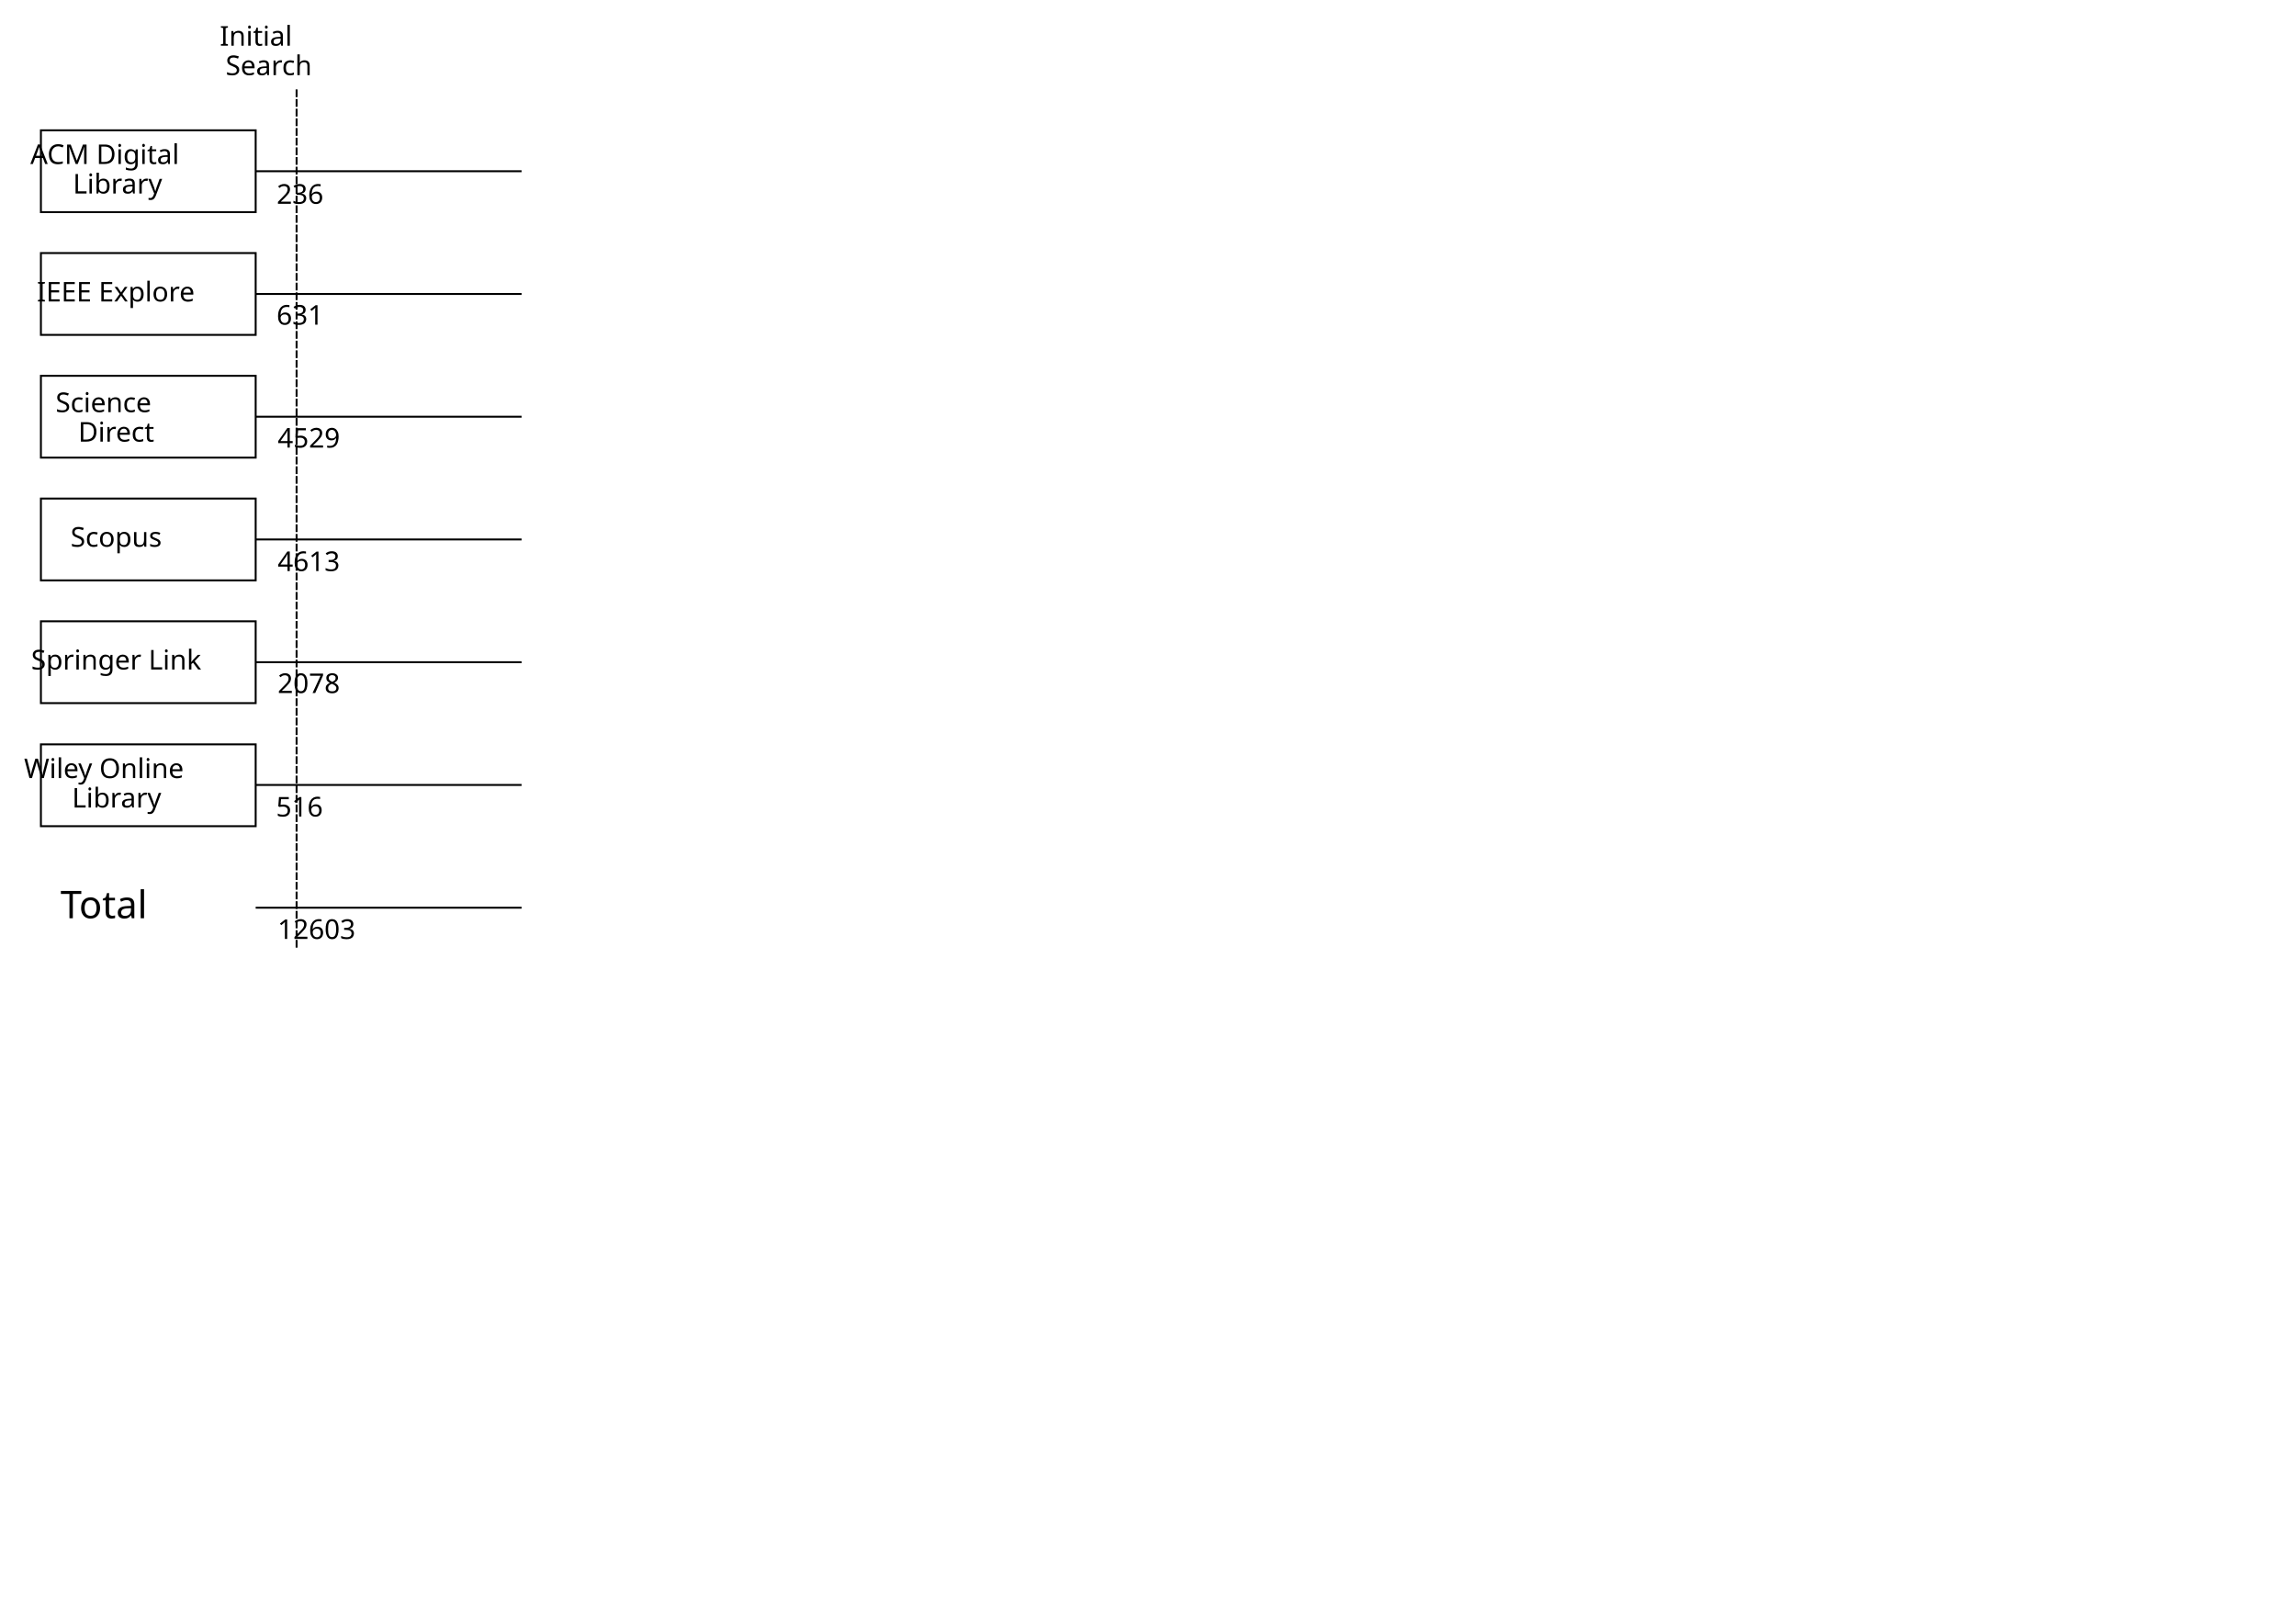
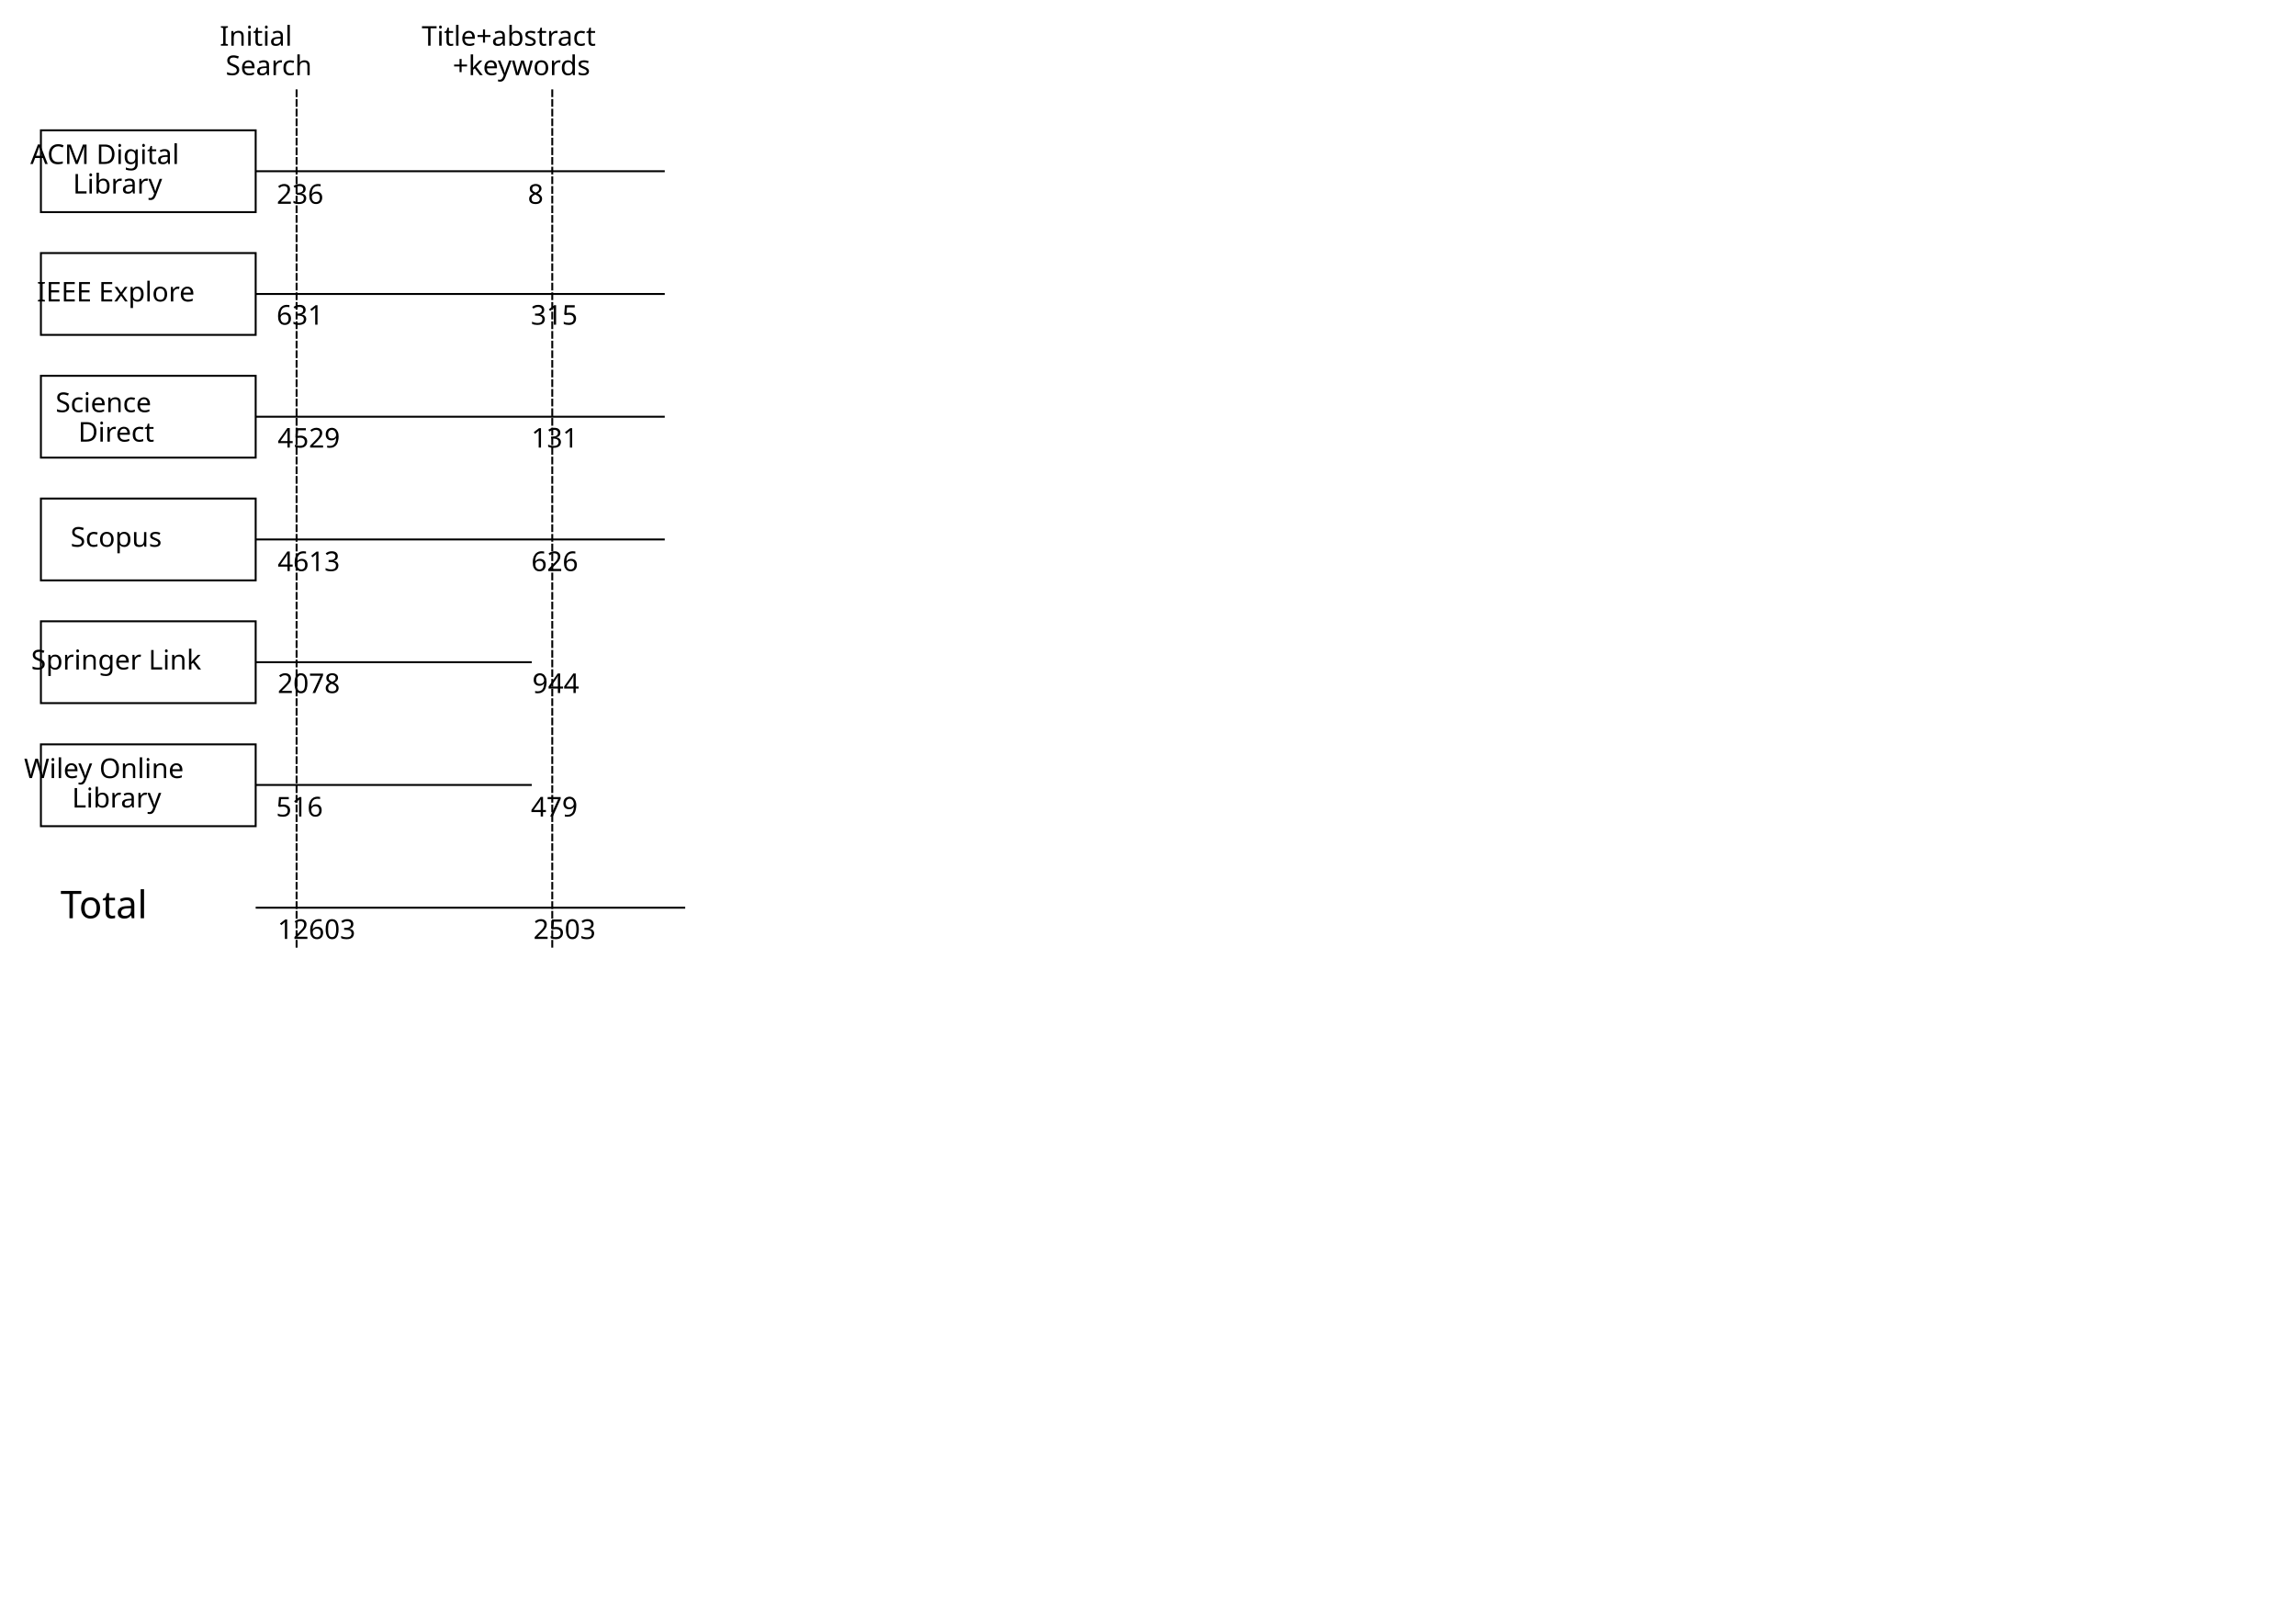
<svg xmlns="http://www.w3.org/2000/svg" width="297mm" height="210mm" viewBox="0 0 297 210" version="1.1" id="svg8">
  <defs id="defs2" />
  <g id="layer1" transform="translate(0,-87)">
    <rect id="rect4522" width="27.781" height="10.583" x="5.292" y="103.854" style="fill:none;fill-opacity:1;stroke:#000000;stroke-width:0.25;stroke-miterlimit:4;stroke-dasharray:none;stroke-opacity:1" />
    <text xml:space="preserve" style="font-style:normal;font-weight:normal;font-size:6.35px;line-height:0.6;font-family:sans-serif;text-align:center;letter-spacing:0px;word-spacing:0px;text-anchor:middle;fill:#000000;fill-opacity:1;stroke:none;stroke-width:0.265" x="19.333" y="108.214" id="text4526">
      <tspan x="19.333" y="108.214" style="font-size:3.528px;line-height:0.6;text-align:center;text-anchor:middle;stroke-width:0.265" id="tspan4540">ACM Digital</tspan>
      <tspan x="19.333" y="112.024" style="font-size:3.528px;line-height:0.6;text-align:center;text-anchor:middle;stroke-width:0.265" id="tspan4544">Library</tspan>
    </text>
    <rect style="fill:none;fill-opacity:1;stroke:#000000;stroke-width:0.25;stroke-miterlimit:4;stroke-dasharray:none;stroke-opacity:1" y="119.729" x="5.292" height="10.583" width="27.781" id="rect4546" />
    <text id="text4552" y="125.994" x="19.103" style="font-style:normal;font-weight:normal;font-size:6.35px;line-height:0.6;font-family:sans-serif;text-align:center;letter-spacing:0px;word-spacing:0px;text-anchor:middle;fill:#000000;fill-opacity:1;stroke:none;stroke-width:0.265" xml:space="preserve">
      <tspan id="tspan4550" style="font-size:3.528px;line-height:0.6;text-align:center;text-anchor:middle;stroke-width:0.265" y="125.994" x="19.103">IEEE Explore</tspan>
    </text>
    <rect id="rect4556" width="27.781" height="10.583" x="5.292" y="135.604" style="fill:none;fill-opacity:1;stroke:#000000;stroke-width:0.25;stroke-miterlimit:4;stroke-dasharray:none;stroke-opacity:1" />
    <text xml:space="preserve" style="font-style:normal;font-weight:normal;font-size:6.35px;line-height:0.6;font-family:sans-serif;text-align:center;letter-spacing:0px;word-spacing:0px;text-anchor:middle;fill:#000000;fill-opacity:1;stroke:none;stroke-width:0.265" x="19.16" y="140.306" id="text4560">
      <tspan x="19.16" y="140.306" style="font-size:3.528px;line-height:0.6;text-align:center;text-anchor:middle;stroke-width:0.265" id="tspan4558">Science</tspan>
      <tspan x="19.16" y="144.116" style="font-size:3.528px;line-height:0.6;text-align:center;text-anchor:middle;stroke-width:0.265" id="tspan4562">Direct</tspan>
    </text>
    <rect style="fill:none;fill-opacity:1;stroke:#000000;stroke-width:0.25;stroke-miterlimit:4;stroke-dasharray:none;stroke-opacity:1" y="151.479" x="5.292" height="10.583" width="27.781" id="rect4564" />
    <text id="text4570" y="157.713" x="19.153" style="font-style:normal;font-weight:normal;font-size:6.35px;line-height:0.6;font-family:sans-serif;text-align:center;letter-spacing:0px;word-spacing:0px;text-anchor:middle;fill:#000000;fill-opacity:1;stroke:none;stroke-width:0.265" xml:space="preserve">
      <tspan id="tspan4568" style="font-size:3.528px;line-height:0.6;text-align:center;text-anchor:middle;stroke-width:0.265" y="157.713" x="19.153">Scopus</tspan>
    </text>
    <rect id="rect4574" width="27.781" height="10.583" x="5.292" y="167.354" style="fill:none;fill-opacity:1;stroke:#000000;stroke-width:0.25;stroke-miterlimit:4;stroke-dasharray:none;stroke-opacity:1" />
    <text xml:space="preserve" style="font-style:normal;font-weight:normal;font-size:6.35px;line-height:0.6;font-family:sans-serif;text-align:center;letter-spacing:0px;word-spacing:0px;text-anchor:middle;fill:#000000;fill-opacity:1;stroke:none;stroke-width:0.265" x="19.153" y="173.588" id="text4578">
      <tspan x="19.153" y="173.588" style="font-size:3.528px;line-height:0.6;text-align:center;text-anchor:middle;stroke-width:0.265" id="tspan4576">Springer Link</tspan>
    </text>
    <rect style="fill:none;fill-opacity:1;stroke:#000000;stroke-width:0.25;stroke-miterlimit:4;stroke-dasharray:none;stroke-opacity:1" y="183.271" x="5.292" height="10.583" width="27.781" id="rect4586" />
    <text id="text4590" y="187.631" x="19.218" style="font-style:normal;font-weight:normal;font-size:6.35px;line-height:0.6;font-family:sans-serif;text-align:center;letter-spacing:0px;word-spacing:0px;text-anchor:middle;fill:#000000;fill-opacity:1;stroke:none;stroke-width:0.265" xml:space="preserve">
      <tspan id="tspan4588" style="font-size:3.528px;line-height:0.6;text-align:center;text-anchor:middle;stroke-width:0.265" y="187.631" x="19.218">Wiley Online</tspan>
      <tspan style="font-size:3.528px;line-height:0.6;text-align:center;text-anchor:middle;stroke-width:0.265" y="191.441" x="19.218" id="tspan4598">Library</tspan>
    </text>
    <path style="fill:none;stroke:#000000;stroke-width:0.25;stroke-linecap:butt;stroke-linejoin:miter;stroke-miterlimit:4;stroke-dasharray:1, 0.25;stroke-dashoffset:0;stroke-opacity:1" d="m 38.365,98.563 0,111.125" id="path4600" />
    <text id="text4614" y="92.906" x="38.893" style="font-style:normal;font-weight:normal;font-size:6.35px;line-height:0.6;font-family:sans-serif;text-align:center;letter-spacing:0px;word-spacing:0px;text-anchor:middle;fill:#000000;fill-opacity:1;stroke:none;stroke-width:0.265" xml:space="preserve">
      <tspan id="tspan4612" style="font-size:3.528px;line-height:0.6;text-align:center;text-anchor:middle;stroke-width:0.265" y="92.906" x="38.893">Initial</tspan>
      <tspan style="font-size:3.528px;line-height:0.6;text-align:center;text-anchor:middle;stroke-width:0.265" y="96.716" x="38.893" id="tspan4618">Search</tspan>
    </text>
-     <path style="fill:none;stroke:#000000;stroke-width:0.25;stroke-linecap:butt;stroke-linejoin:miter;stroke-opacity:1;stroke-miterlimit:4;stroke-dasharray:none" d="M 33.073,109.146 H 67.469" id="path4620" />
-     <path id="path4622" d="M 33.073,125.021 H 67.469" style="fill:none;stroke:#000000;stroke-width:0.25;stroke-linecap:butt;stroke-linejoin:miter;stroke-opacity:1;stroke-miterlimit:4;stroke-dasharray:none" />
-     <path style="fill:none;stroke:#000000;stroke-width:0.25;stroke-linecap:butt;stroke-linejoin:miter;stroke-opacity:1;stroke-miterlimit:4;stroke-dasharray:none" d="M 33.073,140.896 H 67.469" id="path4624" />
-     <path id="path4626" d="M 33.073,156.771 H 67.469" style="fill:none;stroke:#000000;stroke-width:0.25;stroke-linecap:butt;stroke-linejoin:miter;stroke-opacity:1;stroke-miterlimit:4;stroke-dasharray:none" />
-     <path style="fill:none;stroke:#000000;stroke-width:0.25;stroke-linecap:butt;stroke-linejoin:miter;stroke-opacity:1;stroke-miterlimit:4;stroke-dasharray:none" d="M 33.073,172.646 H 67.469" id="path4628" />
-     <path id="path4630" d="M 33.073,188.521 H 67.469" style="fill:none;stroke:#000000;stroke-width:0.25;stroke-linecap:butt;stroke-linejoin:miter;stroke-opacity:1;stroke-miterlimit:4;stroke-dasharray:none" />
+     <path style="fill:none;stroke:#000000;stroke-width:0.25;stroke-linecap:butt;stroke-linejoin:miter;stroke-miterlimit:4;stroke-dasharray:none;stroke-opacity:1" d="m 33.073,109.146 52.917,0" id="path4620" />
+     <path id="path4622" d="m 33.073,125.021 52.917,0" style="fill:none;stroke:#000000;stroke-width:0.25;stroke-linecap:butt;stroke-linejoin:miter;stroke-miterlimit:4;stroke-dasharray:none;stroke-opacity:1" />
+     <path style="fill:none;stroke:#000000;stroke-width:0.25;stroke-linecap:butt;stroke-linejoin:miter;stroke-miterlimit:4;stroke-dasharray:none;stroke-opacity:1" d="m 33.073,140.896 52.917,0" id="path4624" />
+     <path id="path4626" d="m 33.073,156.771 52.917,0" style="fill:none;stroke:#000000;stroke-width:0.25;stroke-linecap:butt;stroke-linejoin:miter;stroke-miterlimit:4;stroke-dasharray:none;stroke-opacity:1" />
+     <path style="fill:none;stroke:#000000;stroke-width:0.25;stroke-linecap:butt;stroke-linejoin:miter;stroke-miterlimit:4;stroke-dasharray:none;stroke-opacity:1" d="m 33.073,172.646 35.719,0" id="path4628" />
+     <path id="path4630" d="m 33.073,188.521 35.719,0" style="fill:none;stroke:#000000;stroke-width:0.25;stroke-linecap:butt;stroke-linejoin:miter;stroke-miterlimit:4;stroke-dasharray:none;stroke-opacity:1" />
    <text xml:space="preserve" style="font-style:normal;font-weight:normal;font-size:6.35px;line-height:0.6;font-family:sans-serif;text-align:center;letter-spacing:0px;word-spacing:0px;text-anchor:middle;fill:#000000;fill-opacity:1;stroke:none;stroke-width:0.265" x="19.218" y="205.757" id="text4636">
      <tspan x="19.218" y="205.757" style="font-size:4.939px;line-height:0.6;text-align:center;text-anchor:middle;stroke-width:0.265" id="tspan4632">Total</tspan>
      <tspan id="tspan4634" x="19.218" y="209.567" style="font-size:3.528px;line-height:0.6;text-align:center;text-anchor:middle;stroke-width:0.265" />
    </text>
-     <path style="fill:none;stroke:#000000;stroke-width:0.25;stroke-linecap:butt;stroke-linejoin:miter;stroke-miterlimit:4;stroke-dasharray:none;stroke-opacity:1" d="M 33.073,204.396 H 67.469" id="path4640" />
+     <path style="fill:none;stroke:#000000;stroke-width:0.25;stroke-linecap:butt;stroke-linejoin:miter;stroke-miterlimit:4;stroke-dasharray:none;stroke-opacity:1" d="m 33.073,204.396 55.562,0" id="path4640" />
    <text id="text3750" y="113.356" x="42.937" style="font-style:normal;font-weight:normal;font-size:6.35px;line-height:0.6;font-family:sans-serif;text-align:center;letter-spacing:0px;word-spacing:0px;text-anchor:middle;fill:#000000;fill-opacity:1;stroke:none;stroke-width:0.265" xml:space="preserve">
      <tspan id="tspan3748" style="font-size:3.528px;line-height:0.6;text-align:center;text-anchor:middle;stroke-width:0.265" y="113.356" x="42.937">236</tspan>
    </text>
    <text xml:space="preserve" style="font-style:normal;font-weight:normal;font-size:6.35px;line-height:0.6;font-family:sans-serif;text-align:center;letter-spacing:0px;word-spacing:0px;text-anchor:middle;fill:#000000;fill-opacity:1;stroke:none;stroke-width:0.265" x="42.937" y="128.991" id="text3756">
      <tspan x="42.937" y="128.991" style="font-size:3.528px;line-height:0.6;text-align:center;text-anchor:middle;stroke-width:0.265" id="tspan3754">631</tspan>
    </text>
    <text id="text3760" y="144.894" x="44.073" style="font-style:normal;font-weight:normal;font-size:6.35px;line-height:0.6;font-family:sans-serif;text-align:center;letter-spacing:0px;word-spacing:0px;text-anchor:middle;fill:#000000;fill-opacity:1;stroke:none;stroke-width:0.265" xml:space="preserve">
      <tspan id="tspan3758" style="font-size:3.528px;line-height:0.6;text-align:center;text-anchor:middle;stroke-width:0.265" y="144.894" x="44.073">4529</tspan>
    </text>
    <text xml:space="preserve" style="font-style:normal;font-weight:normal;font-size:6.35px;line-height:0.6;font-family:sans-serif;text-align:center;letter-spacing:0px;word-spacing:0px;text-anchor:middle;fill:#000000;fill-opacity:1;stroke:none;stroke-width:0.265" x="44.073" y="160.863" id="text3764">
      <tspan x="44.073" y="160.863" style="font-size:3.528px;line-height:0.6;text-align:center;text-anchor:middle;stroke-width:0.265" id="tspan3762">4613</tspan>
    </text>
    <text id="text3768" y="176.632" x="44.073" style="font-style:normal;font-weight:normal;font-size:6.35px;line-height:0.6;font-family:sans-serif;text-align:center;letter-spacing:0px;word-spacing:0px;text-anchor:middle;fill:#000000;fill-opacity:1;stroke:none;stroke-width:0.265" xml:space="preserve">
      <tspan id="tspan3766" style="font-size:3.528px;line-height:0.6;text-align:center;text-anchor:middle;stroke-width:0.265" y="176.632" x="44.073">2078</tspan>
    </text>
    <text xml:space="preserve" style="font-style:normal;font-weight:normal;font-size:6.35px;line-height:0.6;font-family:sans-serif;text-align:center;letter-spacing:0px;word-spacing:0px;text-anchor:middle;fill:#000000;fill-opacity:1;stroke:none;stroke-width:0.265" x="42.87" y="192.601" id="text3772">
      <tspan x="42.87" y="192.601" style="font-size:3.528px;line-height:0.6;text-align:center;text-anchor:middle;stroke-width:0.265" id="tspan3770">516</tspan>
    </text>
    <text id="text3776" y="208.437" x="45.075" style="font-style:normal;font-weight:normal;font-size:6.35px;line-height:0.6;font-family:sans-serif;text-align:center;letter-spacing:0px;word-spacing:0px;text-anchor:middle;fill:#000000;fill-opacity:1;stroke:none;stroke-width:0.265" xml:space="preserve">
      <tspan id="tspan3774" style="font-size:3.528px;line-height:0.6;text-align:center;text-anchor:middle;stroke-width:0.265" y="208.437" x="45.075">12603</tspan>
    </text>
+     <path id="path864" d="m 71.438,98.562 v 111.125" style="fill:none;stroke:#000000;stroke-width:0.25;stroke-linecap:butt;stroke-linejoin:miter;stroke-miterlimit:4;stroke-dasharray:1, 0.25;stroke-dashoffset:0;stroke-opacity:1" />
+     <text xml:space="preserve" style="font-style:normal;font-weight:normal;font-size:6.35px;line-height:0.6;font-family:sans-serif;text-align:center;letter-spacing:0px;word-spacing:0px;text-anchor:middle;fill:#000000;fill-opacity:1;stroke:none;stroke-width:0.265" x="71.588" y="92.906" id="text872">
+       <tspan id="tspan870" x="71.588" y="92.906" style="font-size:3.528px;line-height:0.6;text-align:center;text-anchor:middle;stroke-width:0.265">Title+abstract</tspan>
+       <tspan x="71.588" y="96.716" style="font-size:3.528px;line-height:0.6;text-align:center;text-anchor:middle;stroke-width:0.265" id="tspan876">+keywords</tspan>
+     </text>
+     <text xml:space="preserve" style="font-style:normal;font-weight:normal;font-size:6.35px;line-height:0.6;font-family:sans-serif;text-align:center;letter-spacing:0px;word-spacing:0px;text-anchor:middle;fill:#000000;fill-opacity:1;stroke:none;stroke-width:0.265" x="73.415" y="113.356" id="text880">
+       <tspan x="73.415" y="113.356" style="font-size:3.528px;line-height:0.6;text-align:center;text-anchor:middle;stroke-width:0.265" id="tspan878">8</tspan>
+     </text>
+     <text id="text884" y="128.991" x="75.821" style="font-style:normal;font-weight:normal;font-size:6.35px;line-height:0.6;font-family:sans-serif;text-align:center;letter-spacing:0px;word-spacing:0px;text-anchor:middle;fill:#000000;fill-opacity:1;stroke:none;stroke-width:0.265" xml:space="preserve">
+       <tspan id="tspan882" style="font-size:3.528px;line-height:0.6;text-align:center;text-anchor:middle;stroke-width:0.265" y="128.991" x="75.821">315</tspan>
+     </text>
+     <text xml:space="preserve" style="font-style:normal;font-weight:normal;font-size:6.35px;line-height:0.6;font-family:sans-serif;text-align:center;letter-spacing:0px;word-spacing:0px;text-anchor:middle;fill:#000000;fill-opacity:1;stroke:none;stroke-width:0.265" x="75.888" y="144.894" id="text888">
+       <tspan x="75.888" y="144.894" style="font-size:3.528px;line-height:0.6;text-align:center;text-anchor:middle;stroke-width:0.265" id="tspan886">131</tspan>
+     </text>
+     <text id="text892" y="160.863" x="75.888" style="font-style:normal;font-weight:normal;font-size:6.35px;line-height:0.6;font-family:sans-serif;text-align:center;letter-spacing:0px;word-spacing:0px;text-anchor:middle;fill:#000000;fill-opacity:1;stroke:none;stroke-width:0.265" xml:space="preserve">
+       <tspan id="tspan890" style="font-size:3.528px;line-height:0.6;text-align:center;text-anchor:middle;stroke-width:0.265" y="160.863" x="75.888">626</tspan>
+     </text>
+     <text xml:space="preserve" style="font-style:normal;font-weight:normal;font-size:6.35px;line-height:0.6;font-family:sans-serif;text-align:center;letter-spacing:0px;word-spacing:0px;text-anchor:middle;fill:#000000;fill-opacity:1;stroke:none;stroke-width:0.265" x="76.021" y="176.632" id="text896">
+       <tspan x="76.021" y="176.632" style="font-size:3.528px;line-height:0.6;text-align:center;text-anchor:middle;stroke-width:0.265" id="tspan894">944</tspan>
+     </text>
+     <text id="text900" y="192.601" x="75.821" style="font-style:normal;font-weight:normal;font-size:6.35px;line-height:0.6;font-family:sans-serif;text-align:center;letter-spacing:0px;word-spacing:0px;text-anchor:middle;fill:#000000;fill-opacity:1;stroke:none;stroke-width:0.265" xml:space="preserve">
+       <tspan id="tspan898" style="font-size:3.528px;line-height:0.6;text-align:center;text-anchor:middle;stroke-width:0.265" y="192.601" x="75.821">479</tspan>
+     </text>
+     <text xml:space="preserve" style="font-style:normal;font-weight:normal;font-size:6.35px;line-height:0.6;font-family:sans-serif;text-align:center;letter-spacing:0px;word-spacing:0px;text-anchor:middle;fill:#000000;fill-opacity:1;stroke:none;stroke-width:0.265" x="77.157" y="208.437" id="text904">
+       <tspan x="77.157" y="208.437" style="font-size:3.528px;line-height:0.6;text-align:center;text-anchor:middle;stroke-width:0.265" id="tspan902">2503</tspan>
+     </text>
  </g>
</svg>
